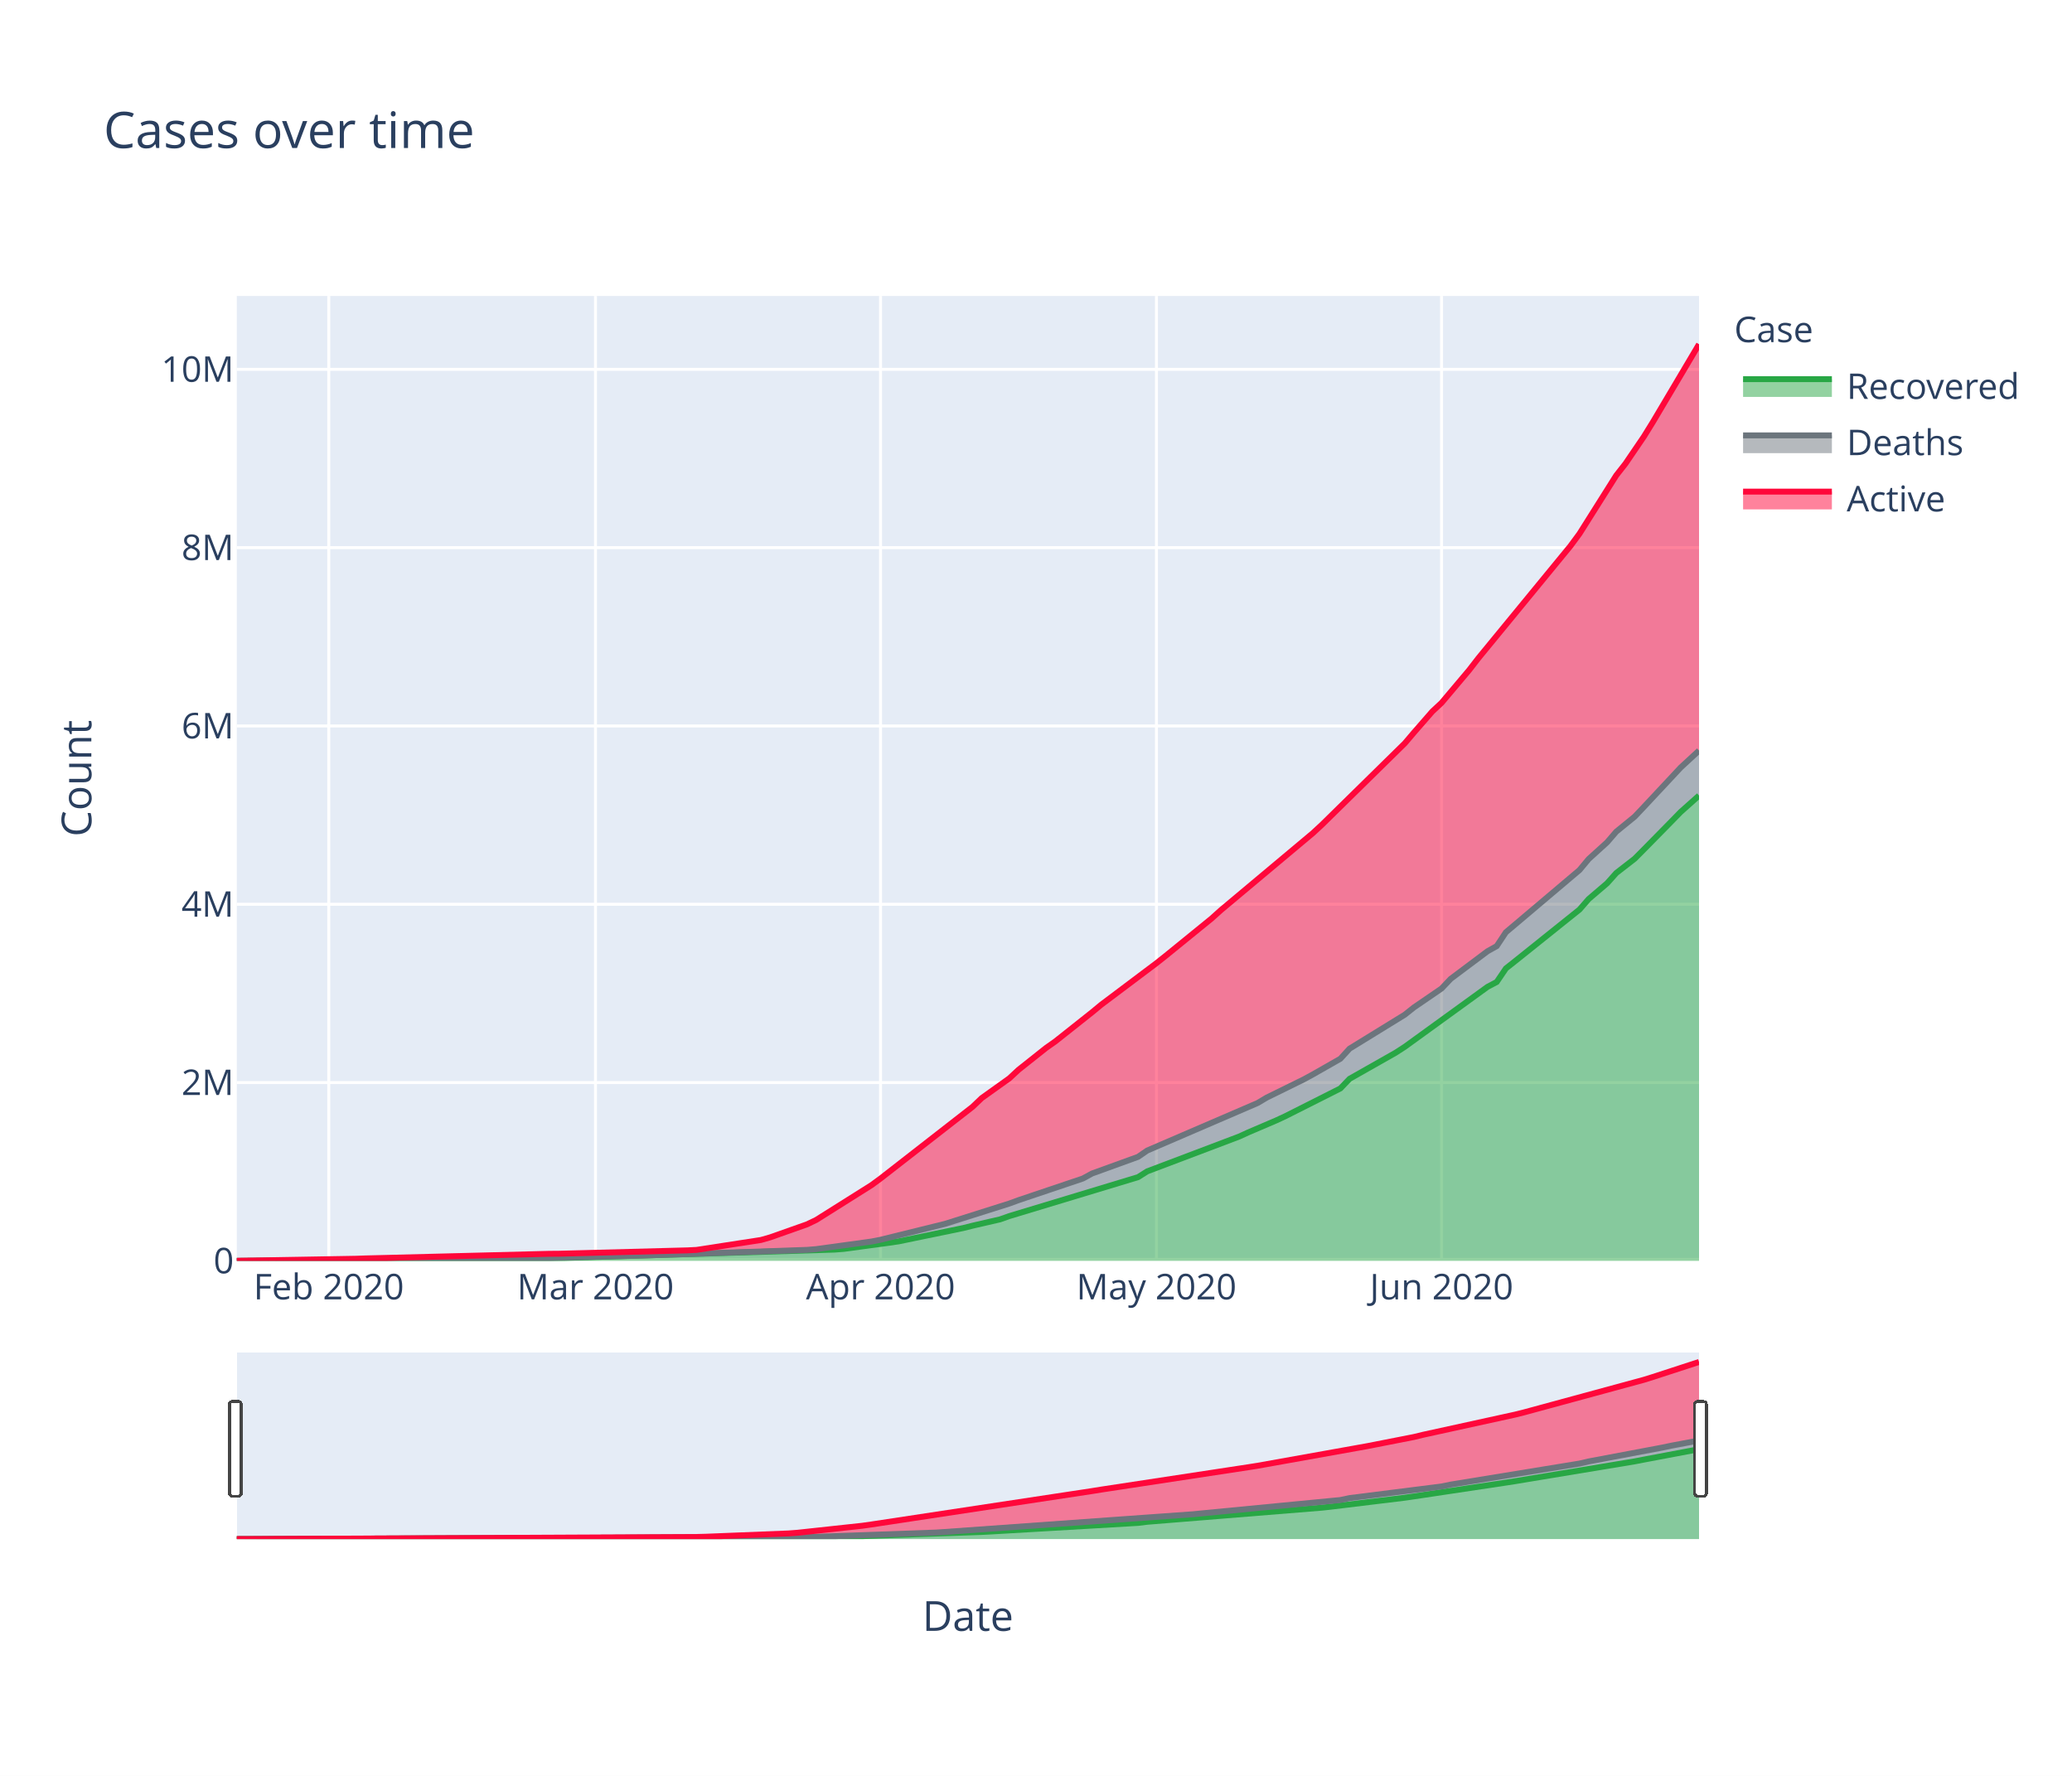
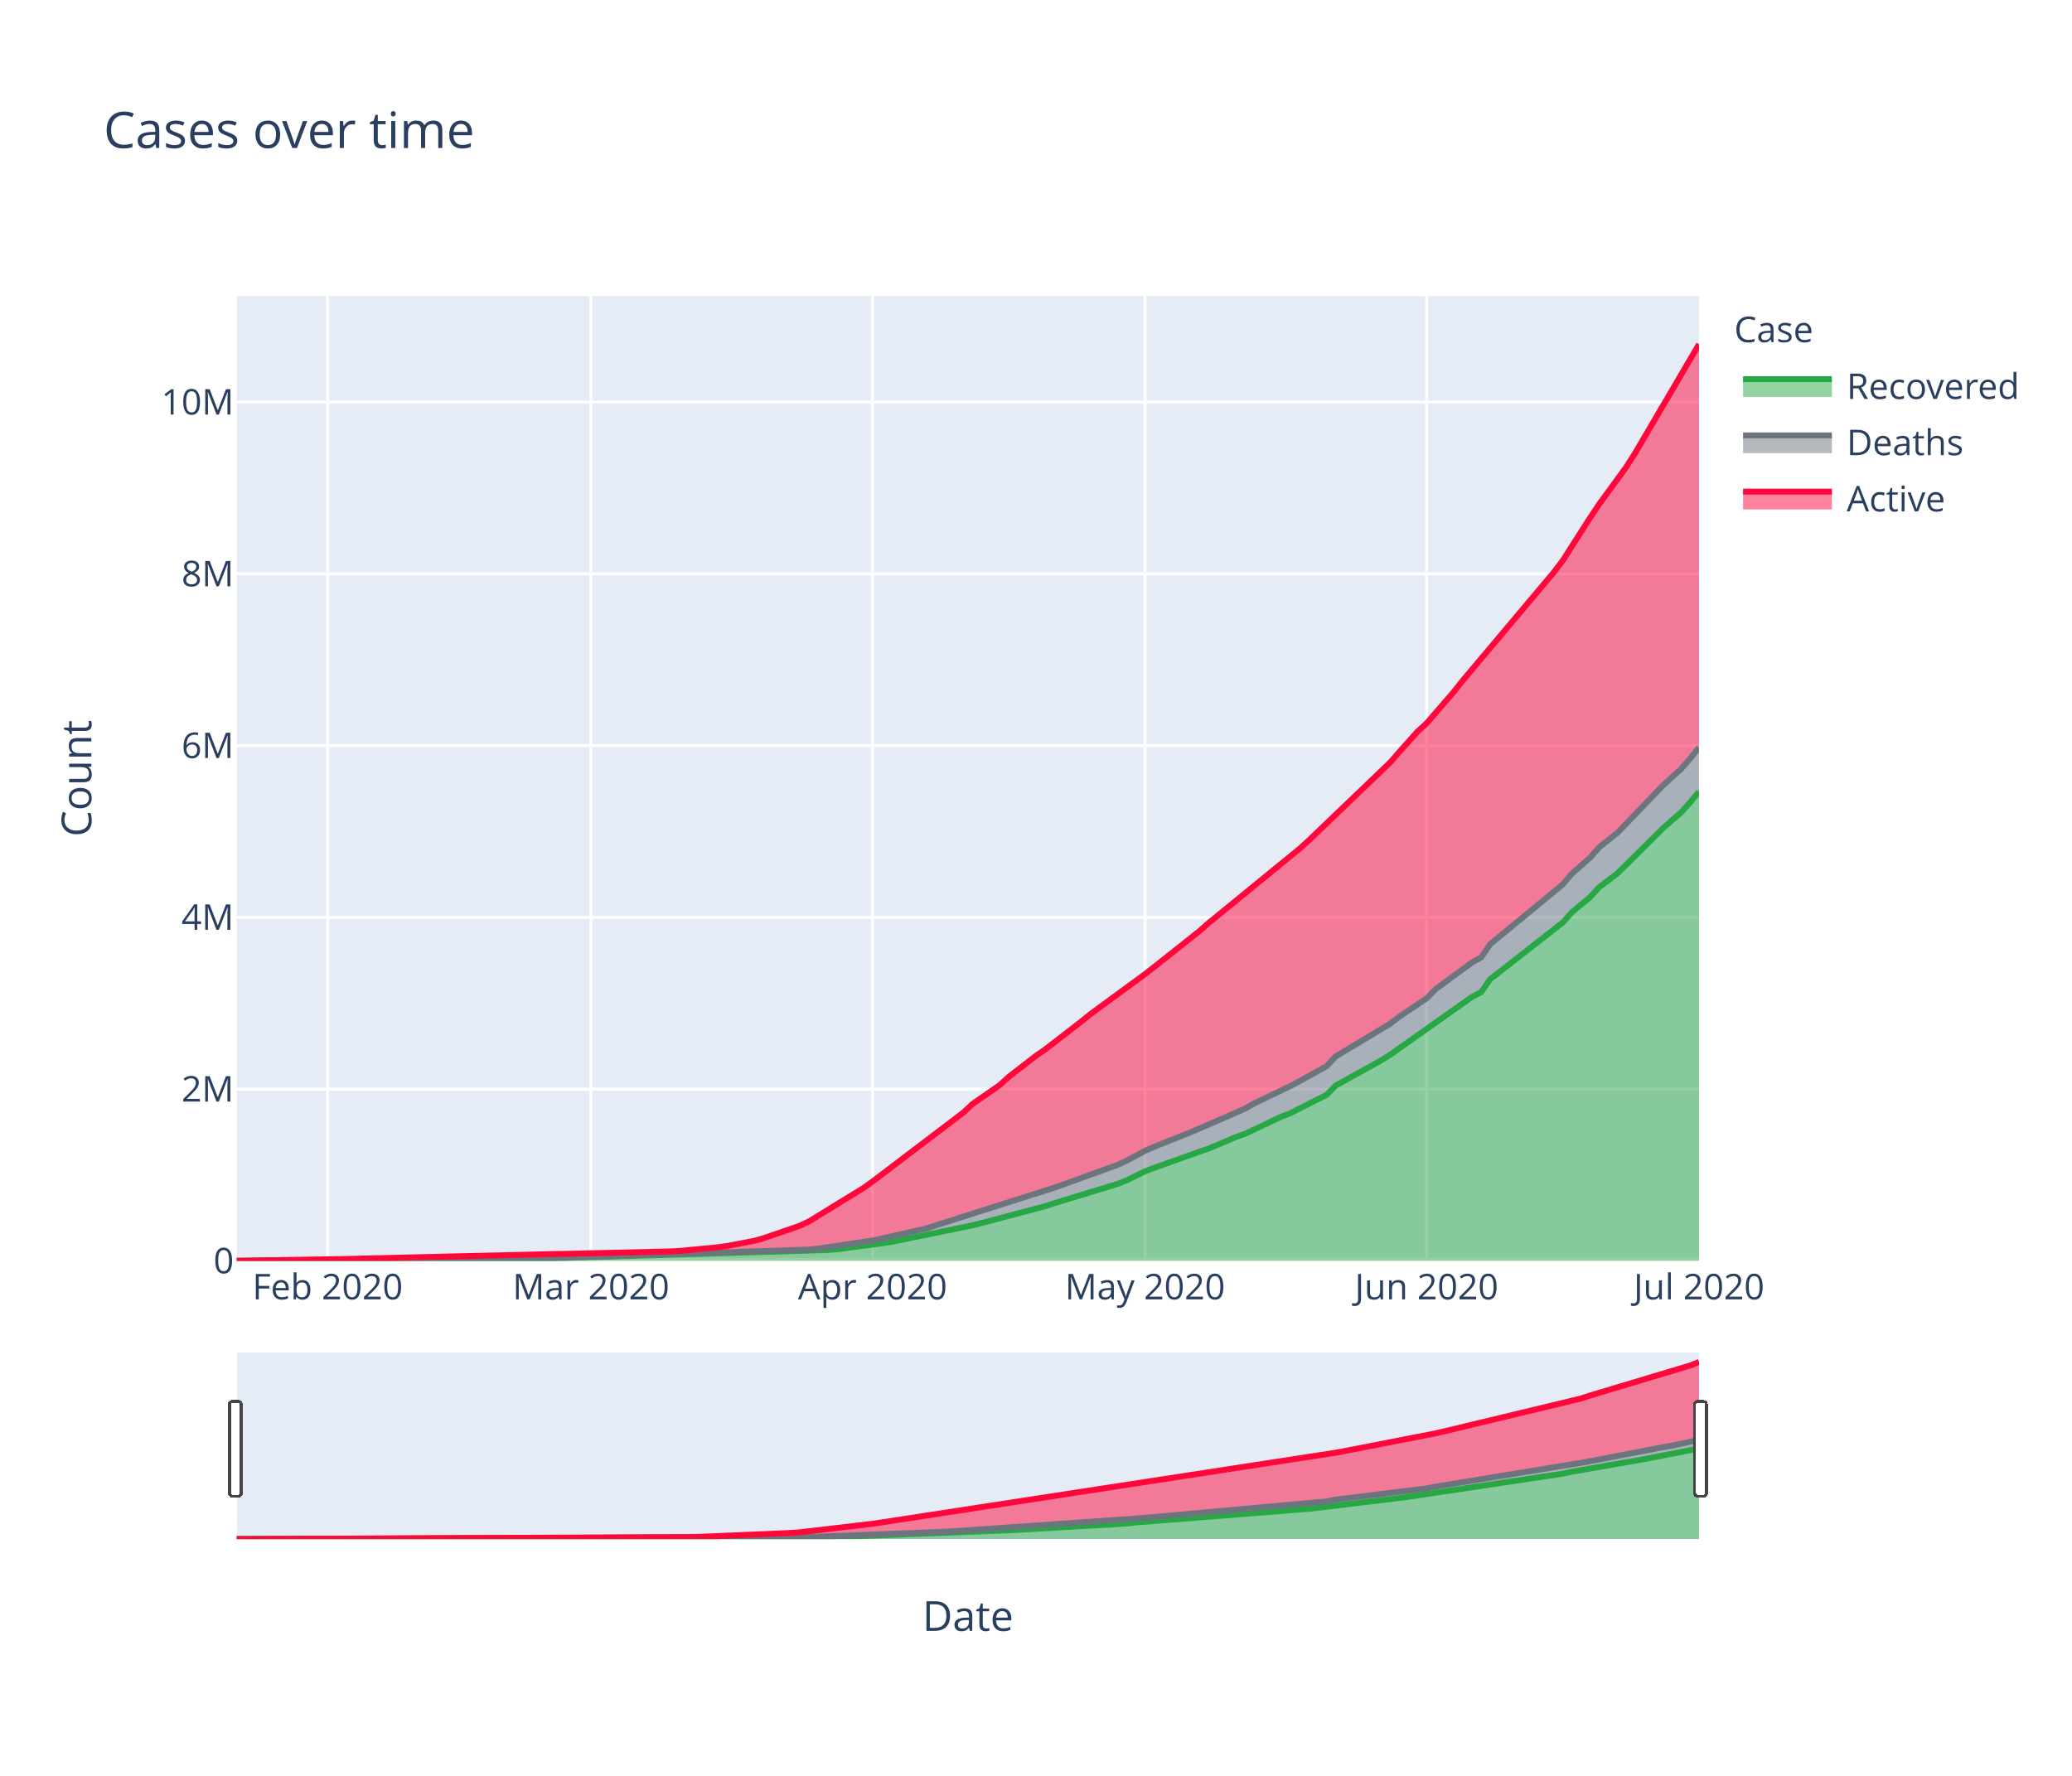
<svg xmlns="http://www.w3.org/2000/svg" class="main-svg" width="700" height="600" style="" viewBox="0 0 700 600">
  <rect x="0" y="0" width="700" height="600" style="fill: rgb(255, 255, 255); fill-opacity: 1;" />
-   <defs id="defs-78d201">
+   <defs id="defs-b81b33">
    <g class="clips">
-       <clipPath id="clip78d201xyplot" class="plotclip">
+       <clipPath id="clipb81b33xyplot" class="plotclip">
        <rect width="494" height="326" />
      </clipPath>
-       <clipPath class="axesclip" id="clip78d201x">
+       <clipPath class="axesclip" id="clipb81b33x">
        <rect x="80" y="0" width="494" height="600" />
      </clipPath>
-       <clipPath class="axesclip" id="clip78d201y">
+       <clipPath class="axesclip" id="clipb81b33y">
        <rect x="0" y="100" width="700" height="326" />
      </clipPath>
-       <clipPath class="axesclip" id="clip78d201xy">
+       <clipPath class="axesclip" id="clipb81b33xy">
        <rect x="80" y="100" width="494" height="326" />
      </clipPath>
    </g>
    <g class="gradients" />
  </defs>
  <g class="bglayer">
    <rect class="bg" x="80" y="100" width="494" height="326" style="fill: rgb(229, 236, 246); fill-opacity: 1; stroke-width: 0;" />
  </g>
  <g class="layer-below">
    <g class="imagelayer" />
    <g class="shapelayer" />
  </g>
  <g class="cartesianlayer">
    <g class="subplot xy">
      <g class="layer-subplot">
        <g class="shapelayer" />
        <g class="imagelayer" />
      </g>
      <g class="gridlayer">
        <g class="x">
-           <path class="xgrid crisp" transform="translate(111.07,0)" d="M0,100v326" style="stroke: rgb(255, 255, 255); stroke-opacity: 1; stroke-width: 1px;" />
-           <path class="xgrid crisp" transform="translate(201.17,0)" d="M0,100v326" style="stroke: rgb(255, 255, 255); stroke-opacity: 1; stroke-width: 1px;" />
-           <path class="xgrid crisp" transform="translate(297.48,0)" d="M0,100v326" style="stroke: rgb(255, 255, 255); stroke-opacity: 1; stroke-width: 1px;" />
-           <path class="xgrid crisp" transform="translate(390.69,0)" d="M0,100v326" style="stroke: rgb(255, 255, 255); stroke-opacity: 1; stroke-width: 1px;" />
-           <path class="xgrid crisp" transform="translate(487.01,0)" d="M0,100v326" style="stroke: rgb(255, 255, 255); stroke-opacity: 1; stroke-width: 1px;" />
+           <path class="xgrid crisp" transform="translate(110.68,0)" d="M0,100v326" style="stroke: rgb(255, 255, 255); stroke-opacity: 1; stroke-width: 1px;" />
+           <path class="xgrid crisp" transform="translate(199.66,0)" d="M0,100v326" style="stroke: rgb(255, 255, 255); stroke-opacity: 1; stroke-width: 1px;" />
+           <path class="xgrid crisp" transform="translate(294.78,0)" d="M0,100v326" style="stroke: rgb(255, 255, 255); stroke-opacity: 1; stroke-width: 1px;" />
+           <path class="xgrid crisp" transform="translate(386.83,0)" d="M0,100v326" style="stroke: rgb(255, 255, 255); stroke-opacity: 1; stroke-width: 1px;" />
+           <path class="xgrid crisp" transform="translate(481.95,0)" d="M0,100v326" style="stroke: rgb(255, 255, 255); stroke-opacity: 1; stroke-width: 1px;" />
        </g>
        <g class="y">
-           <path class="ygrid crisp" transform="translate(0,365.76)" d="M80,0h494" style="stroke: rgb(255, 255, 255); stroke-opacity: 1; stroke-width: 1px;" />
-           <path class="ygrid crisp" transform="translate(0,305.52)" d="M80,0h494" style="stroke: rgb(255, 255, 255); stroke-opacity: 1; stroke-width: 1px;" />
-           <path class="ygrid crisp" transform="translate(0,245.27)" d="M80,0h494" style="stroke: rgb(255, 255, 255); stroke-opacity: 1; stroke-width: 1px;" />
-           <path class="ygrid crisp" transform="translate(0,185.03)" d="M80,0h494" style="stroke: rgb(255, 255, 255); stroke-opacity: 1; stroke-width: 1px;" />
-           <path class="ygrid crisp" transform="translate(0,124.79)" d="M80,0h494" style="stroke: rgb(255, 255, 255); stroke-opacity: 1; stroke-width: 1px;" />
+           <path class="ygrid crisp" transform="translate(0,367.97)" d="M80,0h494" style="stroke: rgb(255, 255, 255); stroke-opacity: 1; stroke-width: 1px;" />
+           <path class="ygrid crisp" transform="translate(0,309.94)" d="M80,0h494" style="stroke: rgb(255, 255, 255); stroke-opacity: 1; stroke-width: 1px;" />
+           <path class="ygrid crisp" transform="translate(0,251.91)" d="M80,0h494" style="stroke: rgb(255, 255, 255); stroke-opacity: 1; stroke-width: 1px;" />
+           <path class="ygrid crisp" transform="translate(0,193.88)" d="M80,0h494" style="stroke: rgb(255, 255, 255); stroke-opacity: 1; stroke-width: 1px;" />
+           <path class="ygrid crisp" transform="translate(0,135.85)" d="M80,0h494" style="stroke: rgb(255, 255, 255); stroke-opacity: 1; stroke-width: 1px;" />
        </g>
      </g>
      <g class="zerolinelayer">
        <path class="yzl zl crisp" transform="translate(0,426)" d="M80,0h494" style="stroke: rgb(255, 255, 255); stroke-opacity: 1; stroke-width: 2px;" />
      </g>
      <path class="xlines-below" />
      <path class="ylines-below" />
      <g class="overlines-below" />
      <g class="xaxislayer-below" />
      <g class="yaxislayer-below" />
      <g class="overaxes-below" />
-       <g class="plot" transform="translate(80, 100)" clip-path="url('#clip78d201xyplot')">
+       <g class="plot" transform="translate(80, 100)" clip-path="url('#clipb81b33xyplot')">
        <g class="scatterlayer mlayer">
-           <g class="trace scatter trace79c3b0" style="stroke-miterlimit: 2;">
+           <g class="trace scatter tracea959ac" style="stroke-miterlimit: 2;">
            <g class="fills">
              <g>
-                 <path class="js-fill" d="M494,326L0,326L0,326L99.42,325.3L102.53,325.24L201.95,322.19L205.06,321.95L220.59,319.85L223.7,319.39L245.45,314.9L248.55,314.12L257.87,311.97L260.98,310.87L304.48,297.71L307.58,295.75L338.65,283.99L341.76,282.57L351.08,278.58L354.19,277.14L372.83,267.74L375.94,264.49L391.47,255.69L394.58,253.68L422.54,233.42L425.65,231.77L428.75,227.2L431.86,224.73L453.61,207.31L456.72,203.74L462.93,198.44L466.04,194.95L472.25,190.13L475.36,187L484.68,177.52L487.79,174.33L494,168.79" style="fill: rgb(40, 167, 69); fill-opacity: 0.5; stroke-width: 0;" />
+                 <path class="js-fill" d="M494,326L0,326L0,326L101.25,325.27L104.32,325.19L199.44,322.33L202.51,322.09L217.85,320.08L220.92,319.64L248.53,313.99L251.6,313.21L273.08,307.53L276.15,306.52L297.63,299.97L300.7,298.75L306.83,295.75L309.9,294.57L325.24,289.11L328.31,288.05L337.52,284.16L340.58,283.09L352.86,277.29L355.93,276.1L368.2,269.88L371.27,266.75L386.61,258.27L389.68,256.33L417.29,236.82L420.36,235.23L423.43,230.83L426.5,228.45L447.98,211.66L451.04,208.22L457.18,203.12L460.25,199.76L466.39,195.11L469.45,192.1L478.66,182.97L481.73,179.89L487.86,174.56L490.93,171.16L494,167.48" style="fill: rgb(40, 167, 69); fill-opacity: 0.5; stroke-width: 0;" />
              </g>
              <g>
-                 <path class="js-fill" d="M0,326L93.21,325.36L96.31,325.24L133.6,324.28L136.7,324.22L192.63,322.28L195.74,322.03L214.38,319.47L217.48,318.86L239.23,313.5L242.34,312.52L260.98,306.63L264.09,305.49L285.84,298.17L288.94,296.48L304.48,290.85L307.58,288.72L344.87,272.66L347.97,270.82L360.4,264.71L363.51,263.02L372.83,257.71L375.94,254.3L394.58,242.83L397.69,240.36L407.01,233.98L410.11,230.71L422.54,221.39L425.65,219.65L428.75,214.97L431.86,212.35L453.61,193.96L456.72,190.23L462.93,184.59L466.04,180.98L472.25,175.92L475.36,172.63L484.68,162.66L487.79,159.32L494,153.59L494,168.79L487.79,174.33L484.68,177.52L475.36,187L472.25,190.13L466.04,194.95L462.93,198.44L456.72,203.74L453.61,207.31L431.86,224.73L428.75,227.2L425.65,231.77L422.54,233.42L394.58,253.68L391.47,255.69L375.94,264.49L372.83,267.74L354.19,277.14L351.08,278.58L341.76,282.57L338.65,283.99L307.58,295.75L304.48,297.71L260.98,310.87L257.87,311.97L248.55,314.12L245.45,314.9L223.7,319.39L220.59,319.85L205.06,321.95L201.95,322.19L102.53,325.24L99.42,325.3L0,326Z" style="fill: rgb(108, 117, 125); fill-opacity: 0.5; stroke-width: 0;" />
+                 <path class="js-fill" d="M0,326L98.19,325.25L101.25,325.19L193.3,322.18L196.37,321.86L214.78,319.12L217.85,318.45L233.19,314.98L236.26,313.96L276.15,301.28L279.22,300.2L297.63,293.53L300.7,292.12L306.83,288.8L309.9,287.46L322.17,282.57L325.24,281.26L340.58,274.6L343.65,272.83L355.93,266.93L358.99,265.31L368.2,260.2L371.27,256.91L389.68,245.86L392.75,243.48L401.95,237.34L405.02,234.18L417.29,225.2L420.36,223.53L423.43,219.02L426.5,216.5L447.98,198.79L451.04,195.2L457.18,189.76L460.25,186.28L466.39,181.41L469.45,178.24L478.66,168.64L481.73,165.42L487.86,159.9L490.93,156.35L494,152.52L494,167.48L490.93,171.16L487.86,174.56L481.73,179.89L478.66,182.97L469.45,192.1L466.39,195.11L460.25,199.76L457.18,203.12L451.04,208.22L447.98,211.66L426.5,228.45L423.43,230.83L420.36,235.23L417.29,236.82L389.68,256.33L386.61,258.27L371.27,266.75L368.2,269.88L355.93,276.1L352.86,277.29L340.58,283.09L337.52,284.16L328.31,288.05L325.24,289.11L309.9,294.57L306.83,295.75L300.7,298.75L297.63,299.97L276.15,306.52L273.08,307.53L251.6,313.21L248.53,313.99L220.92,319.64L217.85,320.08L202.51,322.09L199.44,322.33L104.32,325.19L101.25,325.27L0,326Z" style="fill: rgb(108, 117, 125); fill-opacity: 0.5; stroke-width: 0;" />
              </g>
            </g>
            <g class="errorbars" />
            <g class="lines">
-               <path class="js-line" d="M0,326L99.42,325.3L102.53,325.24L201.95,322.19L205.06,321.95L220.59,319.85L223.7,319.39L245.45,314.9L248.55,314.12L257.87,311.97L260.98,310.87L304.48,297.71L307.58,295.75L338.65,283.99L341.76,282.57L351.08,278.58L354.19,277.14L372.83,267.74L375.94,264.49L391.47,255.69L394.58,253.68L422.54,233.42L425.65,231.77L428.75,227.2L431.86,224.73L453.61,207.31L456.72,203.74L462.93,198.44L466.04,194.95L472.25,190.13L475.36,187L484.68,177.52L487.79,174.33L494,168.79" style="vector-effect: non-scaling-stroke; fill: none; stroke: rgb(40, 167, 69); stroke-opacity: 1; stroke-width: 2px; opacity: 1;" />
+               <path class="js-line" d="M0,326L101.25,325.27L104.32,325.19L199.44,322.33L202.51,322.09L217.85,320.08L220.92,319.64L248.53,313.99L251.6,313.21L273.08,307.53L276.15,306.52L297.63,299.97L300.7,298.75L306.83,295.75L309.9,294.57L325.24,289.11L328.31,288.05L337.52,284.16L340.58,283.09L352.86,277.29L355.93,276.1L368.2,269.88L371.27,266.75L386.61,258.27L389.68,256.33L417.29,236.82L420.36,235.23L423.43,230.83L426.5,228.45L447.98,211.66L451.04,208.22L457.18,203.12L460.25,199.76L466.39,195.11L469.45,192.1L478.66,182.97L481.73,179.89L487.86,174.56L490.93,171.16L494,167.48" style="vector-effect: non-scaling-stroke; fill: none; stroke: rgb(40, 167, 69); stroke-opacity: 1; stroke-width: 2px; opacity: 1;" />
            </g>
            <g class="points" />
            <g class="text" />
          </g>
-           <g class="trace scatter trace0e156b" style="stroke-miterlimit: 2;">
+           <g class="trace scatter trace35ab31" style="stroke-miterlimit: 2;">
            <g class="fills">
              <g>
-                 <path class="js-fill" d="M0,325.98L40.39,325.28L43.5,325.17L105.64,323.61L108.74,323.59L152.24,322.45L155.35,322.29L177.09,318.94L180.2,318.05L192.63,313.66L195.74,312.17L214.38,300.44L217.48,298.17L248.55,273.97L251.66,271L260.98,264.34L264.09,261.45L273.41,254.05L276.52,251.86L288.94,242.01L292.05,239.44L310.69,225.42L313.8,222.95L329.33,210.32L332.44,207.52L363.51,181.5L366.62,178.62L394.58,151.15L397.69,147.49L403.9,140.37L407.01,137.47L416.33,126.41L419.43,122.4L450.5,84.54L453.61,80.33L466.04,60.61L469.14,56.66L475.36,47.52L478.47,42.49L494,16.3L494,153.59L487.79,159.32L484.68,162.66L475.36,172.63L472.25,175.92L466.04,180.98L462.93,184.59L456.72,190.23L453.61,193.96L431.86,212.35L428.75,214.97L425.65,219.65L422.54,221.39L410.11,230.71L407.01,233.98L397.69,240.36L394.58,242.83L375.94,254.3L372.83,257.71L363.51,263.02L360.4,264.71L347.97,270.82L344.87,272.66L307.58,288.72L304.48,290.85L288.94,296.48L285.84,298.17L264.09,305.49L260.98,306.63L242.34,312.52L239.23,313.5L217.48,318.86L214.38,319.47L195.74,322.03L192.63,322.28L136.7,324.22L133.6,324.28L96.31,325.24L93.21,325.36L0,326Z" style="fill: rgb(255, 7, 58); fill-opacity: 0.5; stroke-width: 0;" />
+                 <path class="js-fill" d="M0,325.98L39.89,325.31L42.96,325.2L107.39,323.68L110.46,323.65L147.28,322.78L150.35,322.58L162.62,321.39L165.69,320.97L174.89,319.2L177.96,318.34L190.24,314.12L193.3,312.68L211.71,301.38L214.78,299.19L245.47,275.88L248.53,273.01L257.74,266.61L260.81,263.82L270.01,256.69L273.08,254.58L285.35,245.1L288.42,242.62L306.83,229.11L309.9,226.73L325.24,214.56L328.31,211.86L358.99,186.8L362.06,184.03L389.68,157.57L392.75,154.04L398.88,147.18L401.95,144.39L411.16,133.73L414.22,129.87L444.91,93.4L447.98,89.35L457.18,74.96L460.25,70.35L469.45,57.74L472.52,52.89L494,16.3L494,152.52L490.93,156.35L487.86,159.9L481.73,165.42L478.66,168.64L469.45,178.24L466.39,181.41L460.25,186.28L457.18,189.76L451.04,195.2L447.98,198.79L426.5,216.5L423.43,219.02L420.36,223.53L417.29,225.2L405.02,234.18L401.95,237.34L392.75,243.48L389.68,245.86L371.27,256.91L368.2,260.2L358.99,265.31L355.93,266.93L343.65,272.83L340.58,274.6L325.24,281.26L322.17,282.57L309.9,287.46L306.83,288.8L300.7,292.12L297.63,293.53L279.22,300.2L276.15,301.28L236.26,313.96L233.19,314.98L217.85,318.45L214.78,319.12L196.37,321.86L193.3,322.18L101.25,325.19L98.19,325.25L0,326Z" style="fill: rgb(255, 7, 58); fill-opacity: 0.5; stroke-width: 0;" />
              </g>
            </g>
            <g class="errorbars" />
            <g class="lines">
-               <path class="js-line" d="M0,326L93.21,325.36L96.31,325.24L133.6,324.28L136.7,324.22L192.63,322.28L195.74,322.03L214.38,319.47L217.48,318.86L239.23,313.5L242.34,312.52L260.98,306.63L264.09,305.49L285.84,298.17L288.94,296.48L304.48,290.85L307.58,288.72L344.87,272.66L347.97,270.82L360.4,264.71L363.51,263.02L372.83,257.71L375.94,254.3L394.58,242.83L397.69,240.36L407.01,233.98L410.11,230.71L422.54,221.39L425.65,219.65L428.75,214.97L431.86,212.35L453.61,193.96L456.72,190.23L462.93,184.59L466.04,180.98L472.25,175.92L475.36,172.63L484.68,162.66L487.79,159.32L494,153.59" style="vector-effect: non-scaling-stroke; fill: none; stroke: rgb(108, 117, 125); stroke-opacity: 1; stroke-width: 2px; opacity: 1;" />
+               <path class="js-line" d="M0,326L98.19,325.25L101.25,325.19L193.3,322.18L196.37,321.86L214.78,319.12L217.85,318.45L233.19,314.98L236.26,313.96L276.15,301.28L279.22,300.2L297.63,293.53L300.7,292.12L306.83,288.8L309.9,287.46L322.17,282.57L325.24,281.26L340.58,274.6L343.65,272.83L355.93,266.93L358.99,265.31L368.2,260.2L371.27,256.91L389.68,245.86L392.75,243.48L401.95,237.34L405.02,234.18L417.29,225.2L420.36,223.53L423.43,219.02L426.5,216.5L447.98,198.79L451.04,195.2L457.18,189.76L460.25,186.28L466.39,181.41L469.45,178.24L478.66,168.64L481.73,165.42L487.86,159.9L490.93,156.35L494,152.52" style="vector-effect: non-scaling-stroke; fill: none; stroke: rgb(108, 117, 125); stroke-opacity: 1; stroke-width: 2px; opacity: 1;" />
            </g>
            <g class="points" />
            <g class="text" />
          </g>
-           <g class="trace scatter trace707e9b" style="stroke-miterlimit: 2;">
+           <g class="trace scatter traceec7426" style="stroke-miterlimit: 2;">
            <g class="fills" />
            <g class="errorbars" />
            <g class="lines">
-               <path class="js-line" d="M0,325.98L40.39,325.28L43.5,325.17L105.64,323.61L108.74,323.59L152.24,322.45L155.35,322.29L177.09,318.94L180.2,318.05L192.63,313.66L195.74,312.17L214.38,300.44L217.48,298.17L248.55,273.97L251.66,271L260.98,264.34L264.09,261.45L273.41,254.05L276.52,251.86L288.94,242.01L292.05,239.44L310.69,225.42L313.8,222.95L329.33,210.32L332.44,207.52L363.51,181.5L366.62,178.62L394.58,151.15L397.69,147.49L403.9,140.37L407.01,137.47L416.33,126.41L419.43,122.4L450.5,84.54L453.61,80.33L466.04,60.61L469.14,56.66L475.36,47.52L478.47,42.49L494,16.3" style="vector-effect: non-scaling-stroke; fill: none; stroke: rgb(255, 7, 58); stroke-opacity: 1; stroke-width: 2px; opacity: 1;" />
+               <path class="js-line" d="M0,325.98L39.89,325.31L42.96,325.2L107.39,323.68L110.46,323.65L147.28,322.78L150.35,322.58L162.62,321.39L165.69,320.97L174.89,319.2L177.96,318.34L190.24,314.12L193.3,312.68L211.71,301.38L214.78,299.19L245.47,275.88L248.53,273.01L257.74,266.61L260.81,263.82L270.01,256.69L273.08,254.58L285.35,245.1L288.42,242.62L306.83,229.11L309.9,226.73L325.24,214.56L328.31,211.86L358.99,186.8L362.06,184.03L389.68,157.57L392.75,154.04L398.88,147.18L401.95,144.39L411.16,133.73L414.22,129.87L444.91,93.4L447.98,89.35L457.18,74.96L460.25,70.35L469.45,57.74L472.52,52.89L494,16.3" style="vector-effect: non-scaling-stroke; fill: none; stroke: rgb(255, 7, 58); stroke-opacity: 1; stroke-width: 2px; opacity: 1;" />
            </g>
            <g class="points" />
            <g class="text" />
          </g>
        </g>
      </g>
      <g class="overplot" />
      <path class="xlines-above crisp" style="fill: none;" d="M0,0" />
      <path class="ylines-above crisp" style="fill: none;" d="M0,0" />
      <g class="overlines-above" />
      <g class="xaxislayer-above">
        <g class="xtick">
-           <text text-anchor="middle" x="0" y="439" transform="translate(111.07,0)" style="font-family: 'Open Sans', verdana, arial, sans-serif; font-size: 12px; fill: rgb(42, 63, 95); fill-opacity: 1; white-space: pre;">Feb 2020</text>
-         </g>
-         <g class="xtick">
-           <text text-anchor="middle" x="0" y="439" transform="translate(201.17,0)" style="font-family: 'Open Sans', verdana, arial, sans-serif; font-size: 12px; fill: rgb(42, 63, 95); fill-opacity: 1; white-space: pre;">Mar 2020</text>
-         </g>
-         <g class="xtick">
-           <text text-anchor="middle" x="0" y="439" transform="translate(297.48,0)" style="font-family: 'Open Sans', verdana, arial, sans-serif; font-size: 12px; fill: rgb(42, 63, 95); fill-opacity: 1; white-space: pre;">Apr 2020</text>
-         </g>
-         <g class="xtick">
-           <text text-anchor="middle" x="0" y="439" transform="translate(390.69,0)" style="font-family: 'Open Sans', verdana, arial, sans-serif; font-size: 12px; fill: rgb(42, 63, 95); fill-opacity: 1; white-space: pre;">May 2020</text>
-         </g>
-         <g class="xtick">
-           <text text-anchor="middle" x="0" y="439" transform="translate(487.01,0)" style="font-family: 'Open Sans', verdana, arial, sans-serif; font-size: 12px; fill: rgb(42, 63, 95); fill-opacity: 1; white-space: pre;">Jun 2020</text>
+           <text text-anchor="middle" x="0" y="439" transform="translate(110.68,0)" style="font-family: 'Open Sans', verdana, arial, sans-serif; font-size: 12px; fill: rgb(42, 63, 95); fill-opacity: 1; white-space: pre;">Feb 2020</text>
+         </g>
+         <g class="xtick">
+           <text text-anchor="middle" x="0" y="439" transform="translate(199.66,0)" style="font-family: 'Open Sans', verdana, arial, sans-serif; font-size: 12px; fill: rgb(42, 63, 95); fill-opacity: 1; white-space: pre;">Mar 2020</text>
+         </g>
+         <g class="xtick">
+           <text text-anchor="middle" x="0" y="439" transform="translate(294.78,0)" style="font-family: 'Open Sans', verdana, arial, sans-serif; font-size: 12px; fill: rgb(42, 63, 95); fill-opacity: 1; white-space: pre;">Apr 2020</text>
+         </g>
+         <g class="xtick">
+           <text text-anchor="middle" x="0" y="439" transform="translate(386.83,0)" style="font-family: 'Open Sans', verdana, arial, sans-serif; font-size: 12px; fill: rgb(42, 63, 95); fill-opacity: 1; white-space: pre;">May 2020</text>
+         </g>
+         <g class="xtick">
+           <text text-anchor="middle" x="0" y="439" transform="translate(481.95,0)" style="font-family: 'Open Sans', verdana, arial, sans-serif; font-size: 12px; fill: rgb(42, 63, 95); fill-opacity: 1; white-space: pre;">Jun 2020</text>
+         </g>
+         <g class="xtick">
+           <text text-anchor="middle" x="0" y="439" transform="translate(574,0)" style="font-family: 'Open Sans', verdana, arial, sans-serif; font-size: 12px; fill: rgb(42, 63, 95); fill-opacity: 1; white-space: pre;">Jul 2020</text>
        </g>
      </g>
      <g class="yaxislayer-above">
        <g class="ytick">
          <text text-anchor="end" x="79" y="4.2" transform="translate(0,426)" style="font-family: 'Open Sans', verdana, arial, sans-serif; font-size: 12px; fill: rgb(42, 63, 95); fill-opacity: 1; white-space: pre;">0</text>
        </g>
        <g class="ytick">
-           <text text-anchor="end" x="79" y="4.2" transform="translate(0,365.76)" style="font-family: 'Open Sans', verdana, arial, sans-serif; font-size: 12px; fill: rgb(42, 63, 95); fill-opacity: 1; white-space: pre;">2M</text>
-         </g>
-         <g class="ytick">
-           <text text-anchor="end" x="79" y="4.2" transform="translate(0,305.52)" style="font-family: 'Open Sans', verdana, arial, sans-serif; font-size: 12px; fill: rgb(42, 63, 95); fill-opacity: 1; white-space: pre;">4M</text>
-         </g>
-         <g class="ytick">
-           <text text-anchor="end" x="79" y="4.2" transform="translate(0,245.27)" style="font-family: 'Open Sans', verdana, arial, sans-serif; font-size: 12px; fill: rgb(42, 63, 95); fill-opacity: 1; white-space: pre;">6M</text>
-         </g>
-         <g class="ytick">
-           <text text-anchor="end" x="79" y="4.2" transform="translate(0,185.03)" style="font-family: 'Open Sans', verdana, arial, sans-serif; font-size: 12px; fill: rgb(42, 63, 95); fill-opacity: 1; white-space: pre;">8M</text>
-         </g>
-         <g class="ytick">
-           <text text-anchor="end" x="79" y="4.2" transform="translate(0,124.79)" style="font-family: 'Open Sans', verdana, arial, sans-serif; font-size: 12px; fill: rgb(42, 63, 95); fill-opacity: 1; white-space: pre;">10M</text>
+           <text text-anchor="end" x="79" y="4.2" transform="translate(0,367.97)" style="font-family: 'Open Sans', verdana, arial, sans-serif; font-size: 12px; fill: rgb(42, 63, 95); fill-opacity: 1; white-space: pre;">2M</text>
+         </g>
+         <g class="ytick">
+           <text text-anchor="end" x="79" y="4.2" transform="translate(0,309.94)" style="font-family: 'Open Sans', verdana, arial, sans-serif; font-size: 12px; fill: rgb(42, 63, 95); fill-opacity: 1; white-space: pre;">4M</text>
+         </g>
+         <g class="ytick">
+           <text text-anchor="end" x="79" y="4.2" transform="translate(0,251.91)" style="font-family: 'Open Sans', verdana, arial, sans-serif; font-size: 12px; fill: rgb(42, 63, 95); fill-opacity: 1; white-space: pre;">6M</text>
+         </g>
+         <g class="ytick">
+           <text text-anchor="end" x="79" y="4.2" transform="translate(0,193.88)" style="font-family: 'Open Sans', verdana, arial, sans-serif; font-size: 12px; fill: rgb(42, 63, 95); fill-opacity: 1; white-space: pre;">8M</text>
+         </g>
+         <g class="ytick">
+           <text text-anchor="end" x="79" y="4.2" transform="translate(0,135.85)" style="font-family: 'Open Sans', verdana, arial, sans-serif; font-size: 12px; fill: rgb(42, 63, 95); fill-opacity: 1; white-space: pre;">10M</text>
        </g>
      </g>
      <g class="overaxes-above" />
    </g>
  </g>
  <g class="polarlayer" />
  <g class="ternarylayer" />
  <g class="geolayer" />
  <g class="funnelarealayer" />
  <g class="pielayer" />
  <g class="treemaplayer" />
  <g class="sunburstlayer" />
  <g class="glimages" />
-   <defs id="topdefs-78d201">
+   <defs id="topdefs-b81b33">
    <g class="clips" />
-     <clipPath id="legend78d201">
+     <clipPath id="legendb81b33">
      <rect width="104" height="83" x="0" y="0" />
    </clipPath>
-     <clipPath id="rangesliderx-78d201">
+     <clipPath id="rangesliderx-b81b33">
      <rect x="0" y="0" width="494" height="63" />
    </clipPath>
  </defs>
  <g class="layer-above">
    <g class="imagelayer" />
    <g class="shapelayer" />
  </g>
  <g class="infolayer">
    <g class="legend" pointer-events="all" transform="translate(583.88, 100)">
      <rect class="bg" shape-rendering="crispEdges" style="stroke: rgb(68, 68, 68); stroke-opacity: 1; fill: rgb(255, 255, 255); fill-opacity: 1; stroke-width: 0px;" width="104" height="83" x="0" y="0" />
-       <g class="scrollbox" transform="translate(0, 0)" clip-path="url('#legend78d201')">
+       <g class="scrollbox" transform="translate(0, 0)" clip-path="url('#legendb81b33')">
        <text class="legendtitletext user-select-none" text-anchor="start" x="2" y="15.6" style="font-family: 'Open Sans', verdana, arial, sans-serif; font-size: 12px; fill: rgb(42, 63, 95); fill-opacity: 1; white-space: pre;">Case</text>
        <g class="groups" transform="translate(0, 0)">
          <g class="traces" transform="translate(0, 30.1)" style="opacity: 1;">
            <text class="legendtext user-select-none" text-anchor="start" x="40" y="4.68" style="font-family: 'Open Sans', verdana, arial, sans-serif; font-size: 12px; fill: rgb(42, 63, 95); fill-opacity: 1; white-space: pre;">Recovered</text>
            <g class="layers">
              <g class="legendfill">
                <path class="js-fill" d="M5,-2h30v6h-30z" style="stroke-width: 0; fill: rgb(40, 167, 69); fill-opacity: 0.5;" />
              </g>
              <g class="legendlines">
                <path class="js-line" d="M5,-2h30" style="fill: none; stroke: rgb(40, 167, 69); stroke-opacity: 1; stroke-width: 2px;" />
              </g>
              <g class="legendsymbols">
                <g class="legendpoints" />
              </g>
            </g>
            <rect class="legendtoggle" pointer-events="all" x="0" y="-9.5" width="98.031" height="19" style="cursor: pointer; fill: rgb(0, 0, 0); fill-opacity: 0;" />
          </g>
        </g>
        <g class="groups" transform="translate(0, 0)">
          <g class="traces" transform="translate(0, 49.1)" style="opacity: 1;">
            <text class="legendtext user-select-none" text-anchor="start" x="40" y="4.68" style="font-family: 'Open Sans', verdana, arial, sans-serif; font-size: 12px; fill: rgb(42, 63, 95); fill-opacity: 1; white-space: pre;">Deaths</text>
            <g class="layers">
              <g class="legendfill">
                <path class="js-fill" d="M5,-2h30v6h-30z" style="stroke-width: 0; fill: rgb(108, 117, 125); fill-opacity: 0.5;" />
              </g>
              <g class="legendlines">
                <path class="js-line" d="M5,-2h30" style="fill: none; stroke: rgb(108, 117, 125); stroke-opacity: 1; stroke-width: 2px;" />
              </g>
              <g class="legendsymbols">
                <g class="legendpoints" />
              </g>
            </g>
            <rect class="legendtoggle" pointer-events="all" x="0" y="-9.5" width="98.031" height="19" style="cursor: pointer; fill: rgb(0, 0, 0); fill-opacity: 0;" />
          </g>
        </g>
        <g class="groups" transform="translate(0, 0)">
          <g class="traces" transform="translate(0, 68.1)" style="opacity: 1;">
            <text class="legendtext user-select-none" text-anchor="start" x="40" y="4.68" style="font-family: 'Open Sans', verdana, arial, sans-serif; font-size: 12px; fill: rgb(42, 63, 95); fill-opacity: 1; white-space: pre;">Active</text>
            <g class="layers">
              <g class="legendfill">
                <path class="js-fill" d="M5,-2h30v6h-30z" style="stroke-width: 0; fill: rgb(255, 7, 58); fill-opacity: 0.5;" />
              </g>
              <g class="legendlines">
                <path class="js-line" d="M5,-2h30" style="fill: none; stroke: rgb(255, 7, 58); stroke-opacity: 1; stroke-width: 2px;" />
              </g>
              <g class="legendsymbols">
                <g class="legendpoints" />
              </g>
            </g>
            <rect class="legendtoggle" pointer-events="all" x="0" y="-9.5" width="98.031" height="19" style="cursor: pointer; fill: rgb(0, 0, 0); fill-opacity: 0;" />
          </g>
        </g>
      </g>
      <rect class="scrollbar" rx="20" ry="3" width="0" height="0" x="0" y="0" style="fill: rgb(128, 139, 164); fill-opacity: 1;" />
    </g>
    <g class="g-gtitle">
      <text class="gtitle" x="35" y="50" text-anchor="start" dy="0em" style="font-family: 'Open Sans', verdana, arial, sans-serif; font-size: 17px; fill: rgb(42, 63, 95); opacity: 1; font-weight: normal; white-space: pre;">Cases over time</text>
    </g>
    <g class="rangeslider-container" pointer-events="all" transform="translate(80,457)">
      <rect class="rangeslider-bg" x="0" y="0" shape-rendering="crispEdges" width="494" height="63" transform="translate(0,0)" fill="#E5ECF6" stroke="#444" stroke-width="0" />
-       <g class="rangeslider-rangeplot xy" clip-path="url('#rangesliderx-78d201')">
+       <g class="rangeslider-rangeplot xy" clip-path="url('#rangesliderx-b81b33')">
        <g class="layer-subplot">
          <g class="shapelayer" />
          <g class="imagelayer" />
        </g>
        <g class="gridlayer">
          <g class="x" />
          <g class="y" />
        </g>
        <g class="zerolinelayer" />
        <path class="xlines-below" />
        <path class="ylines-below" />
        <g class="overlines-below" />
        <g class="xaxislayer-below" />
        <g class="yaxislayer-below" />
        <g class="overaxes-below" />
        <g class="plot">
          <g class="scatterlayer mlayer rangeplot">
-             <g class="trace scatter trace79c3b0" style="stroke-miterlimit: 2;">
+             <g class="trace scatter tracea959ac" style="stroke-miterlimit: 2;">
              <g class="fills">
                <g>
-                   <path class="js-fill" d="M494,63L0,63L0,63L201.95,62.26L205.06,62.22L251.66,60.59L254.77,60.43L304.48,57.53L307.58,57.15L366.62,52.38L369.72,52.04L394.58,49.02L397.69,48.57L428.75,43.91L431.86,43.43L472.25,36.74L475.36,36.14L494,32.62" style="fill: rgb(40, 167, 69); fill-opacity: 0.5; stroke-width: 0;" />
+                   <path class="js-fill" d="M494,63L0,63L0,63L202.51,62.25L205.58,62.19L260.81,60.01L263.88,59.86L300.7,57.73L303.76,57.37L362.06,52.77L365.13,52.44L392.75,49.1L395.81,48.71L447.98,40.9L451.04,40.24L475.59,35.96L478.66,35.36L494,32.37" style="fill: rgb(40, 167, 69); fill-opacity: 0.5; stroke-width: 0;" />
                </g>
                <g>
-                   <path class="js-fill" d="M0,63L192.63,62.28L195.74,62.23L236.13,60.79L239.23,60.59L323.12,54.6L326.23,54.29L372.83,49.8L375.94,49.14L407.01,45.22L410.11,44.58L453.61,37.48L456.72,36.76L481.57,32.08L484.68,31.43L494,29.68L494,32.62L475.36,36.14L472.25,36.74L431.86,43.43L428.75,43.91L397.69,48.57L394.58,49.02L369.72,52.04L366.62,52.38L307.58,57.15L304.48,57.53L254.77,60.43L251.66,60.59L205.06,62.22L201.95,62.26L0,63Z" style="fill: rgb(108, 117, 125); fill-opacity: 0.5; stroke-width: 0;" />
+                   <path class="js-fill" d="M0,63L193.3,62.26L196.37,62.2L239.33,60.49L242.4,60.33L303.76,56.05L306.83,55.81L368.2,50.28L371.27,49.65L401.95,45.87L405.02,45.26L454.11,37.24L457.18,36.67L481.73,31.97L484.8,31.45L494,29.47L494,32.37L478.66,35.36L475.59,35.96L451.04,40.24L447.98,40.9L395.81,48.71L392.75,49.1L365.13,52.44L362.06,52.77L303.76,57.37L300.7,57.73L263.88,59.86L260.81,60.01L205.58,62.19L202.51,62.25L0,63Z" style="fill: rgb(108, 117, 125); fill-opacity: 0.5; stroke-width: 0;" />
                </g>
              </g>
              <g class="errorbars" />
              <g class="lines">
-                 <path class="js-line" d="M0,63L201.95,62.26L205.06,62.22L251.66,60.59L254.77,60.43L304.48,57.53L307.58,57.15L366.62,52.38L369.72,52.04L394.58,49.02L397.69,48.57L428.75,43.91L431.86,43.43L472.25,36.74L475.36,36.14L494,32.62" style="vector-effect: non-scaling-stroke; fill: none; stroke: rgb(40, 167, 69); stroke-opacity: 1; stroke-width: 2px; opacity: 1;" />
+                 <path class="js-line" d="M0,63L202.51,62.25L205.58,62.19L260.81,60.01L263.88,59.86L300.7,57.73L303.76,57.37L362.06,52.77L365.13,52.44L392.75,49.1L395.81,48.71L447.98,40.9L451.04,40.24L475.59,35.96L478.66,35.36L494,32.37" style="vector-effect: non-scaling-stroke; fill: none; stroke: rgb(40, 167, 69); stroke-opacity: 1; stroke-width: 2px; opacity: 1;" />
              </g>
              <g class="points" />
              <g class="text" />
            </g>
-             <g class="trace scatter trace0e156b" style="stroke-miterlimit: 2;">
+             <g class="trace scatter trace35ab31" style="stroke-miterlimit: 2;">
              <g class="fills">
                <g>
-                   <path class="js-fill" d="M0,63L155.35,62.28L158.45,62.2L186.42,61.09L189.52,60.85L211.27,58.5L214.38,58.06L288.94,46.77L292.05,46.27L341.76,38.71L344.87,38.22L379.04,32.11L382.15,31.55L397.69,28.5L400.79,27.75L431.86,20.94L434.97,20.16L475.36,9.18L478.47,8.21L494,3.15L494,29.68L484.68,31.43L481.57,32.08L456.72,36.76L453.61,37.48L410.11,44.58L407.01,45.22L375.94,49.14L372.83,49.8L326.23,54.29L323.12,54.6L239.23,60.59L236.13,60.79L195.74,62.23L192.63,62.28L0,63Z" style="fill: rgb(255, 7, 58); fill-opacity: 0.5; stroke-width: 0;" />
+                   <path class="js-fill" d="M0,63L153.42,62.31L156.48,62.23L187.17,60.93L190.24,60.7L214.78,57.82L217.85,57.37L371.27,33.81L374.34,33.24L405.02,27.27L408.09,26.56L454.11,15.5L457.18,14.49L490.93,4.37L494,3.15L494,29.47L484.8,31.45L481.73,31.97L457.18,36.67L454.11,37.24L405.02,45.26L401.95,45.87L371.27,49.65L368.2,50.28L306.83,55.81L303.76,56.05L242.4,60.33L239.33,60.49L196.37,62.2L193.3,62.26L0,63Z" style="fill: rgb(255, 7, 58); fill-opacity: 0.5; stroke-width: 0;" />
                </g>
              </g>
              <g class="errorbars" />
              <g class="lines">
-                 <path class="js-line" d="M0,63L192.63,62.28L195.74,62.23L236.13,60.79L239.23,60.59L323.12,54.6L326.23,54.29L372.83,49.8L375.94,49.14L407.01,45.22L410.11,44.58L453.61,37.48L456.72,36.76L481.57,32.08L484.68,31.43L494,29.68" style="vector-effect: non-scaling-stroke; fill: none; stroke: rgb(108, 117, 125); stroke-opacity: 1; stroke-width: 2px; opacity: 1;" />
+                 <path class="js-line" d="M0,63L193.3,62.26L196.37,62.2L239.33,60.49L242.4,60.33L303.76,56.05L306.83,55.81L368.2,50.28L371.27,49.65L401.95,45.87L405.02,45.26L454.11,37.24L457.18,36.67L481.73,31.97L484.8,31.45L494,29.47" style="vector-effect: non-scaling-stroke; fill: none; stroke: rgb(108, 117, 125); stroke-opacity: 1; stroke-width: 2px; opacity: 1;" />
              </g>
              <g class="points" />
              <g class="text" />
            </g>
-             <g class="trace scatter trace707e9b" style="stroke-miterlimit: 2;">
+             <g class="trace scatter traceec7426" style="stroke-miterlimit: 2;">
              <g class="fills" />
              <g class="errorbars" />
              <g class="lines">
-                 <path class="js-line" d="M0,63L155.35,62.28L158.45,62.2L186.42,61.09L189.52,60.85L211.27,58.5L214.38,58.06L288.94,46.77L292.05,46.27L341.76,38.71L344.87,38.22L379.04,32.11L382.15,31.55L397.69,28.5L400.79,27.75L431.86,20.94L434.97,20.16L475.36,9.18L478.47,8.21L494,3.15" style="vector-effect: non-scaling-stroke; fill: none; stroke: rgb(255, 7, 58); stroke-opacity: 1; stroke-width: 2px; opacity: 1;" />
+                 <path class="js-line" d="M0,63L153.42,62.31L156.48,62.23L187.17,60.93L190.24,60.7L214.78,57.82L217.85,57.37L371.27,33.81L374.34,33.24L405.02,27.27L408.09,26.56L454.11,15.5L457.18,14.49L490.93,4.37L494,3.15" style="vector-effect: non-scaling-stroke; fill: none; stroke: rgb(255, 7, 58); stroke-opacity: 1; stroke-width: 2px; opacity: 1;" />
              </g>
              <g class="points" />
              <g class="text" />
            </g>
          </g>
        </g>
        <g class="overplot" />
        <path class="xlines-above crisp" style="fill: none;" />
        <path class="ylines-above crisp" style="fill: none;" />
        <g class="overlines-above" />
        <g class="xaxislayer-above" />
        <g class="yaxislayer-above" />
        <g class="overaxes-above" />
      </g>
      <rect class="rangeslider-mask-min" x="0" y="0" shape-rendering="crispEdges" height="63" width="0" style="fill: rgb(0, 0, 0); fill-opacity: 0.4;" />
      <rect class="rangeslider-mask-max" y="0" shape-rendering="crispEdges" height="63" x="494" width="0" style="fill: rgb(0, 0, 0); fill-opacity: 0.4;" />
      <g class="rangeslider-grabber-min" transform="translate(-2.5,0.5)">
        <rect class="rangeslider-handle-min" x="0" width="4" rx="1" fill="#fff" stroke="#444" stroke-width="1" shape-rendering="crispEdges" y="16" height="32" />
      </g>
      <g class="rangeslider-grabber-max" transform="translate(492.5,0.5)">
        <rect class="rangeslider-handle-max" x="0" width="4" rx="1" fill="#fff" stroke="#444" stroke-width="1" shape-rendering="crispEdges" y="16" height="32" />
      </g>
    </g>
    <g class="g-ytitle">
      <text class="ytitle" transform="rotate(-90,30.85625,263)" x="30.856" y="263" text-anchor="middle" style="font-family: 'Open Sans', verdana, arial, sans-serif; font-size: 14px; fill: rgb(42, 63, 95); opacity: 1; font-weight: normal; white-space: pre;">Count</text>
    </g>
    <g class="g-xtitle">
      <text class="xtitle" x="327" y="551" text-anchor="middle" style="font-family: 'Open Sans', verdana, arial, sans-serif; font-size: 14px; fill: rgb(42, 63, 95); opacity: 1; font-weight: normal; white-space: pre;">Date</text>
    </g>
  </g>
</svg>
